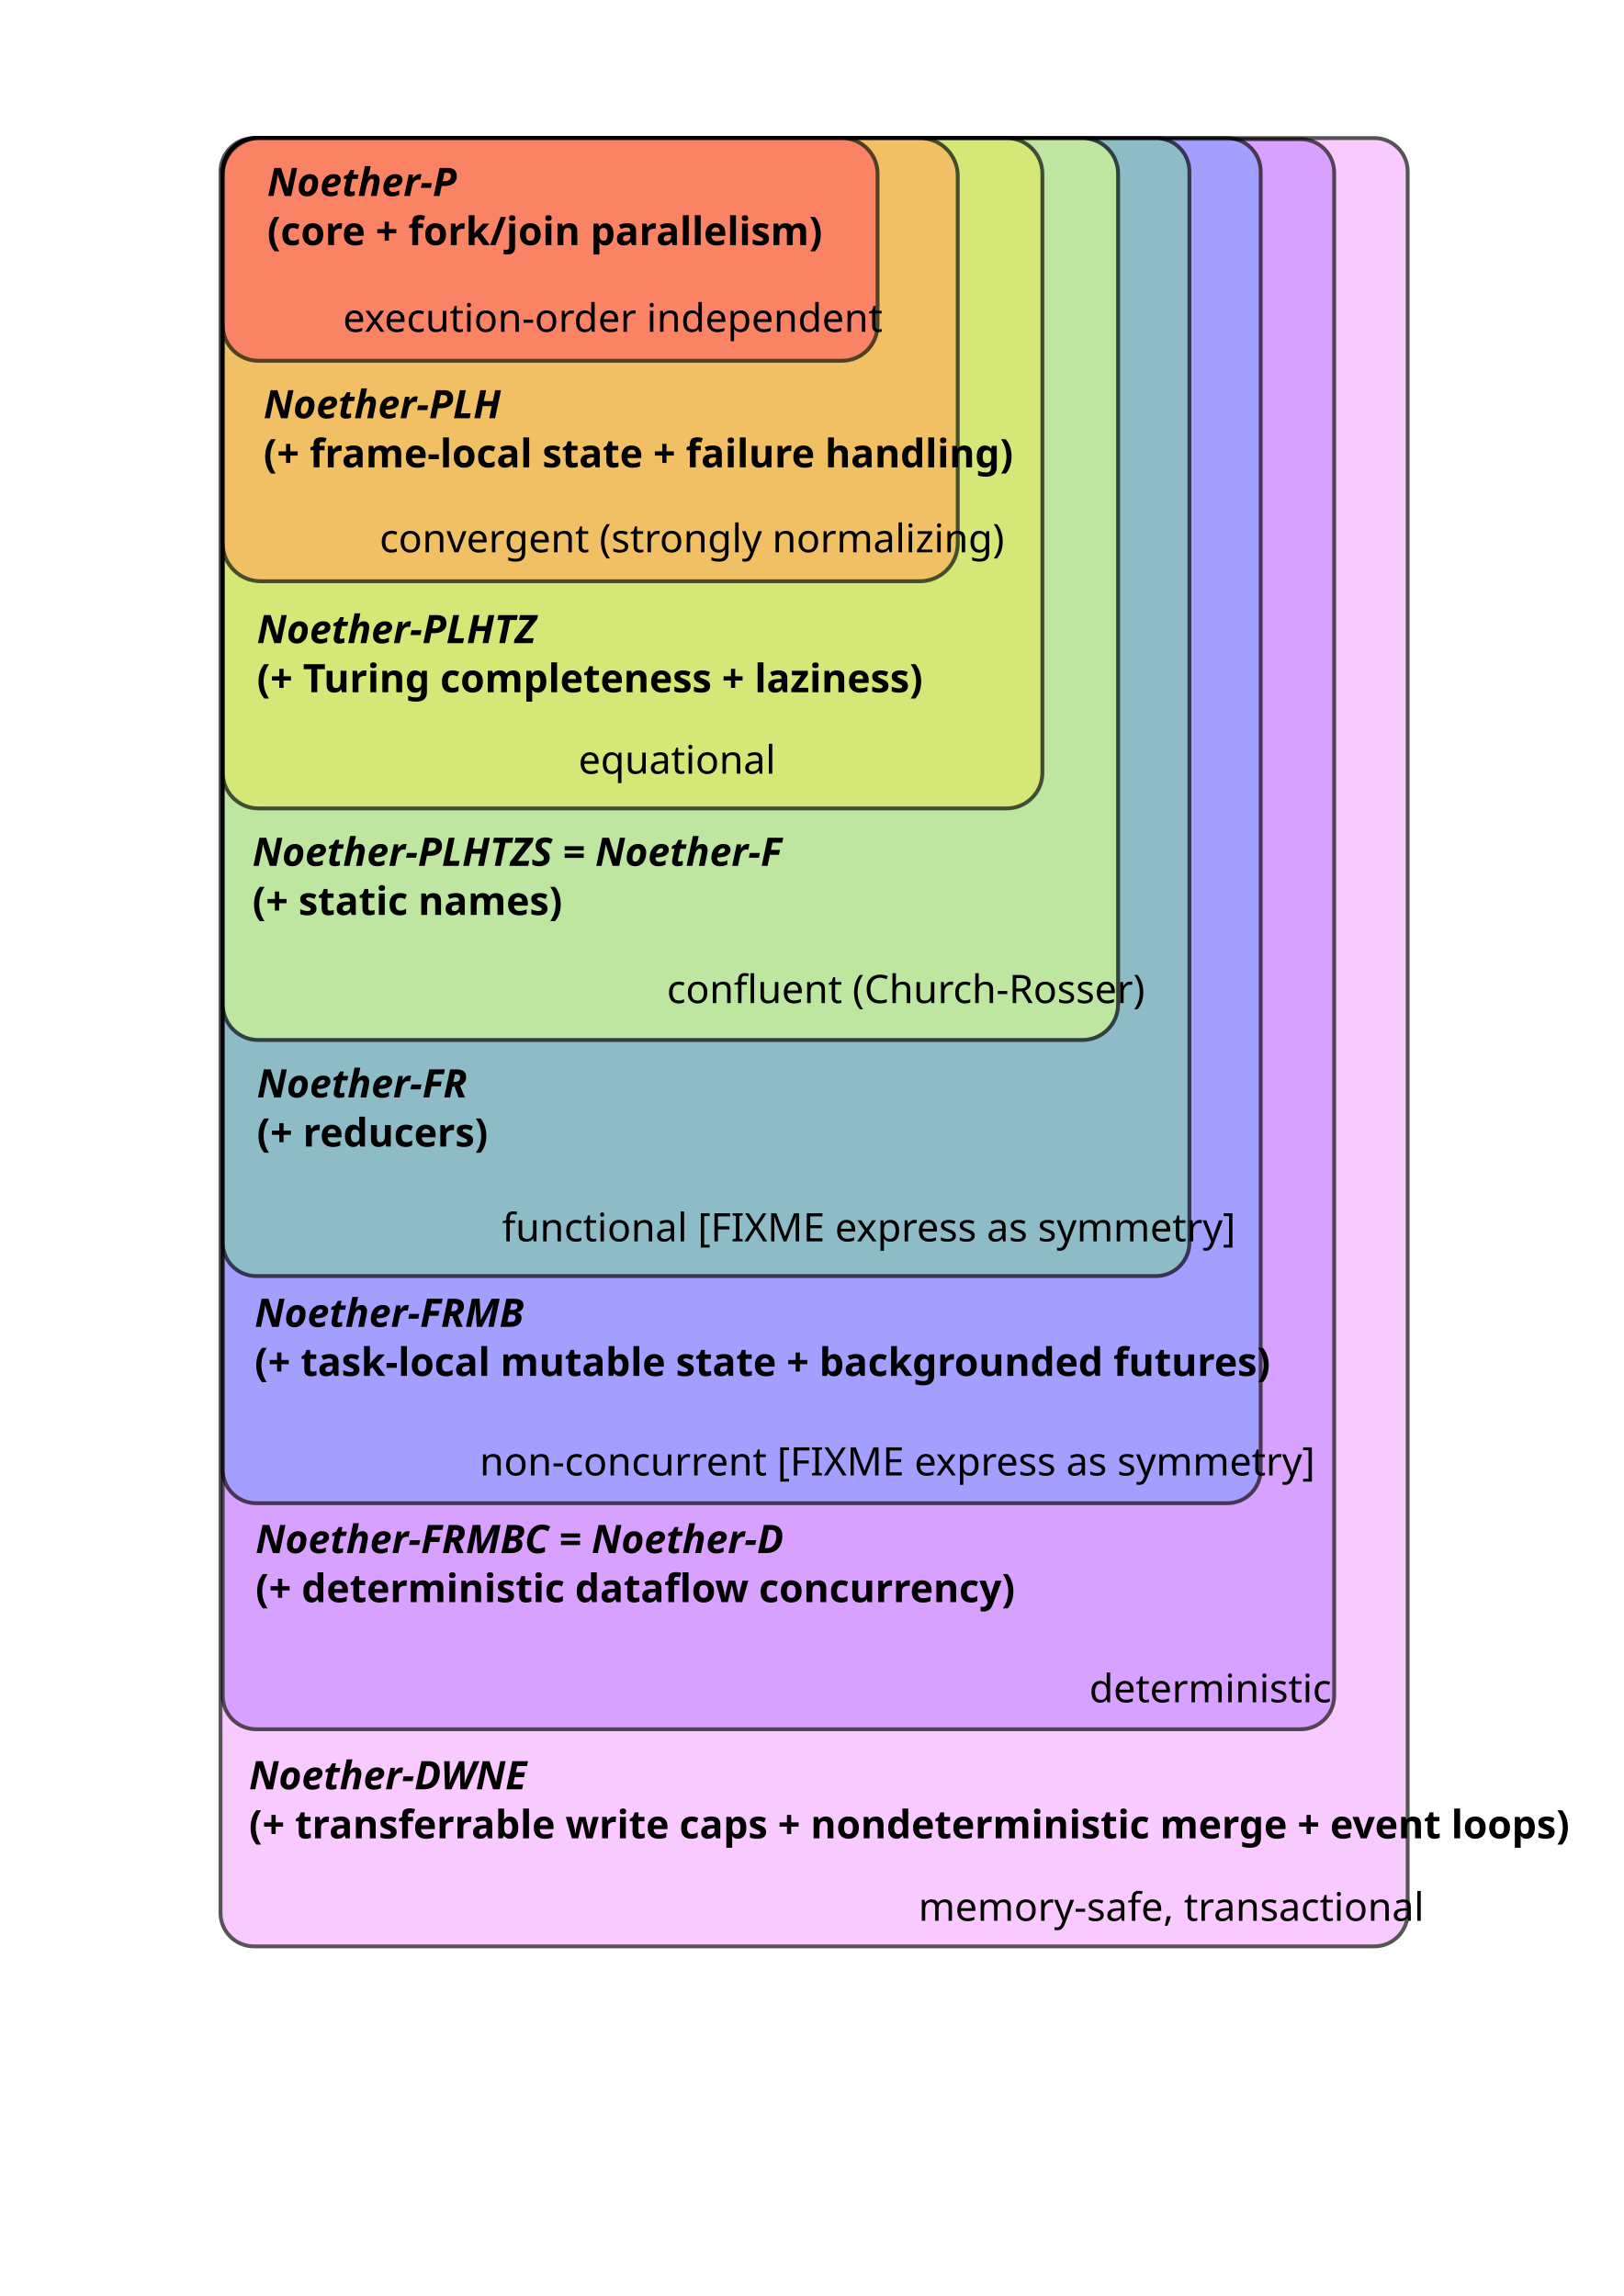
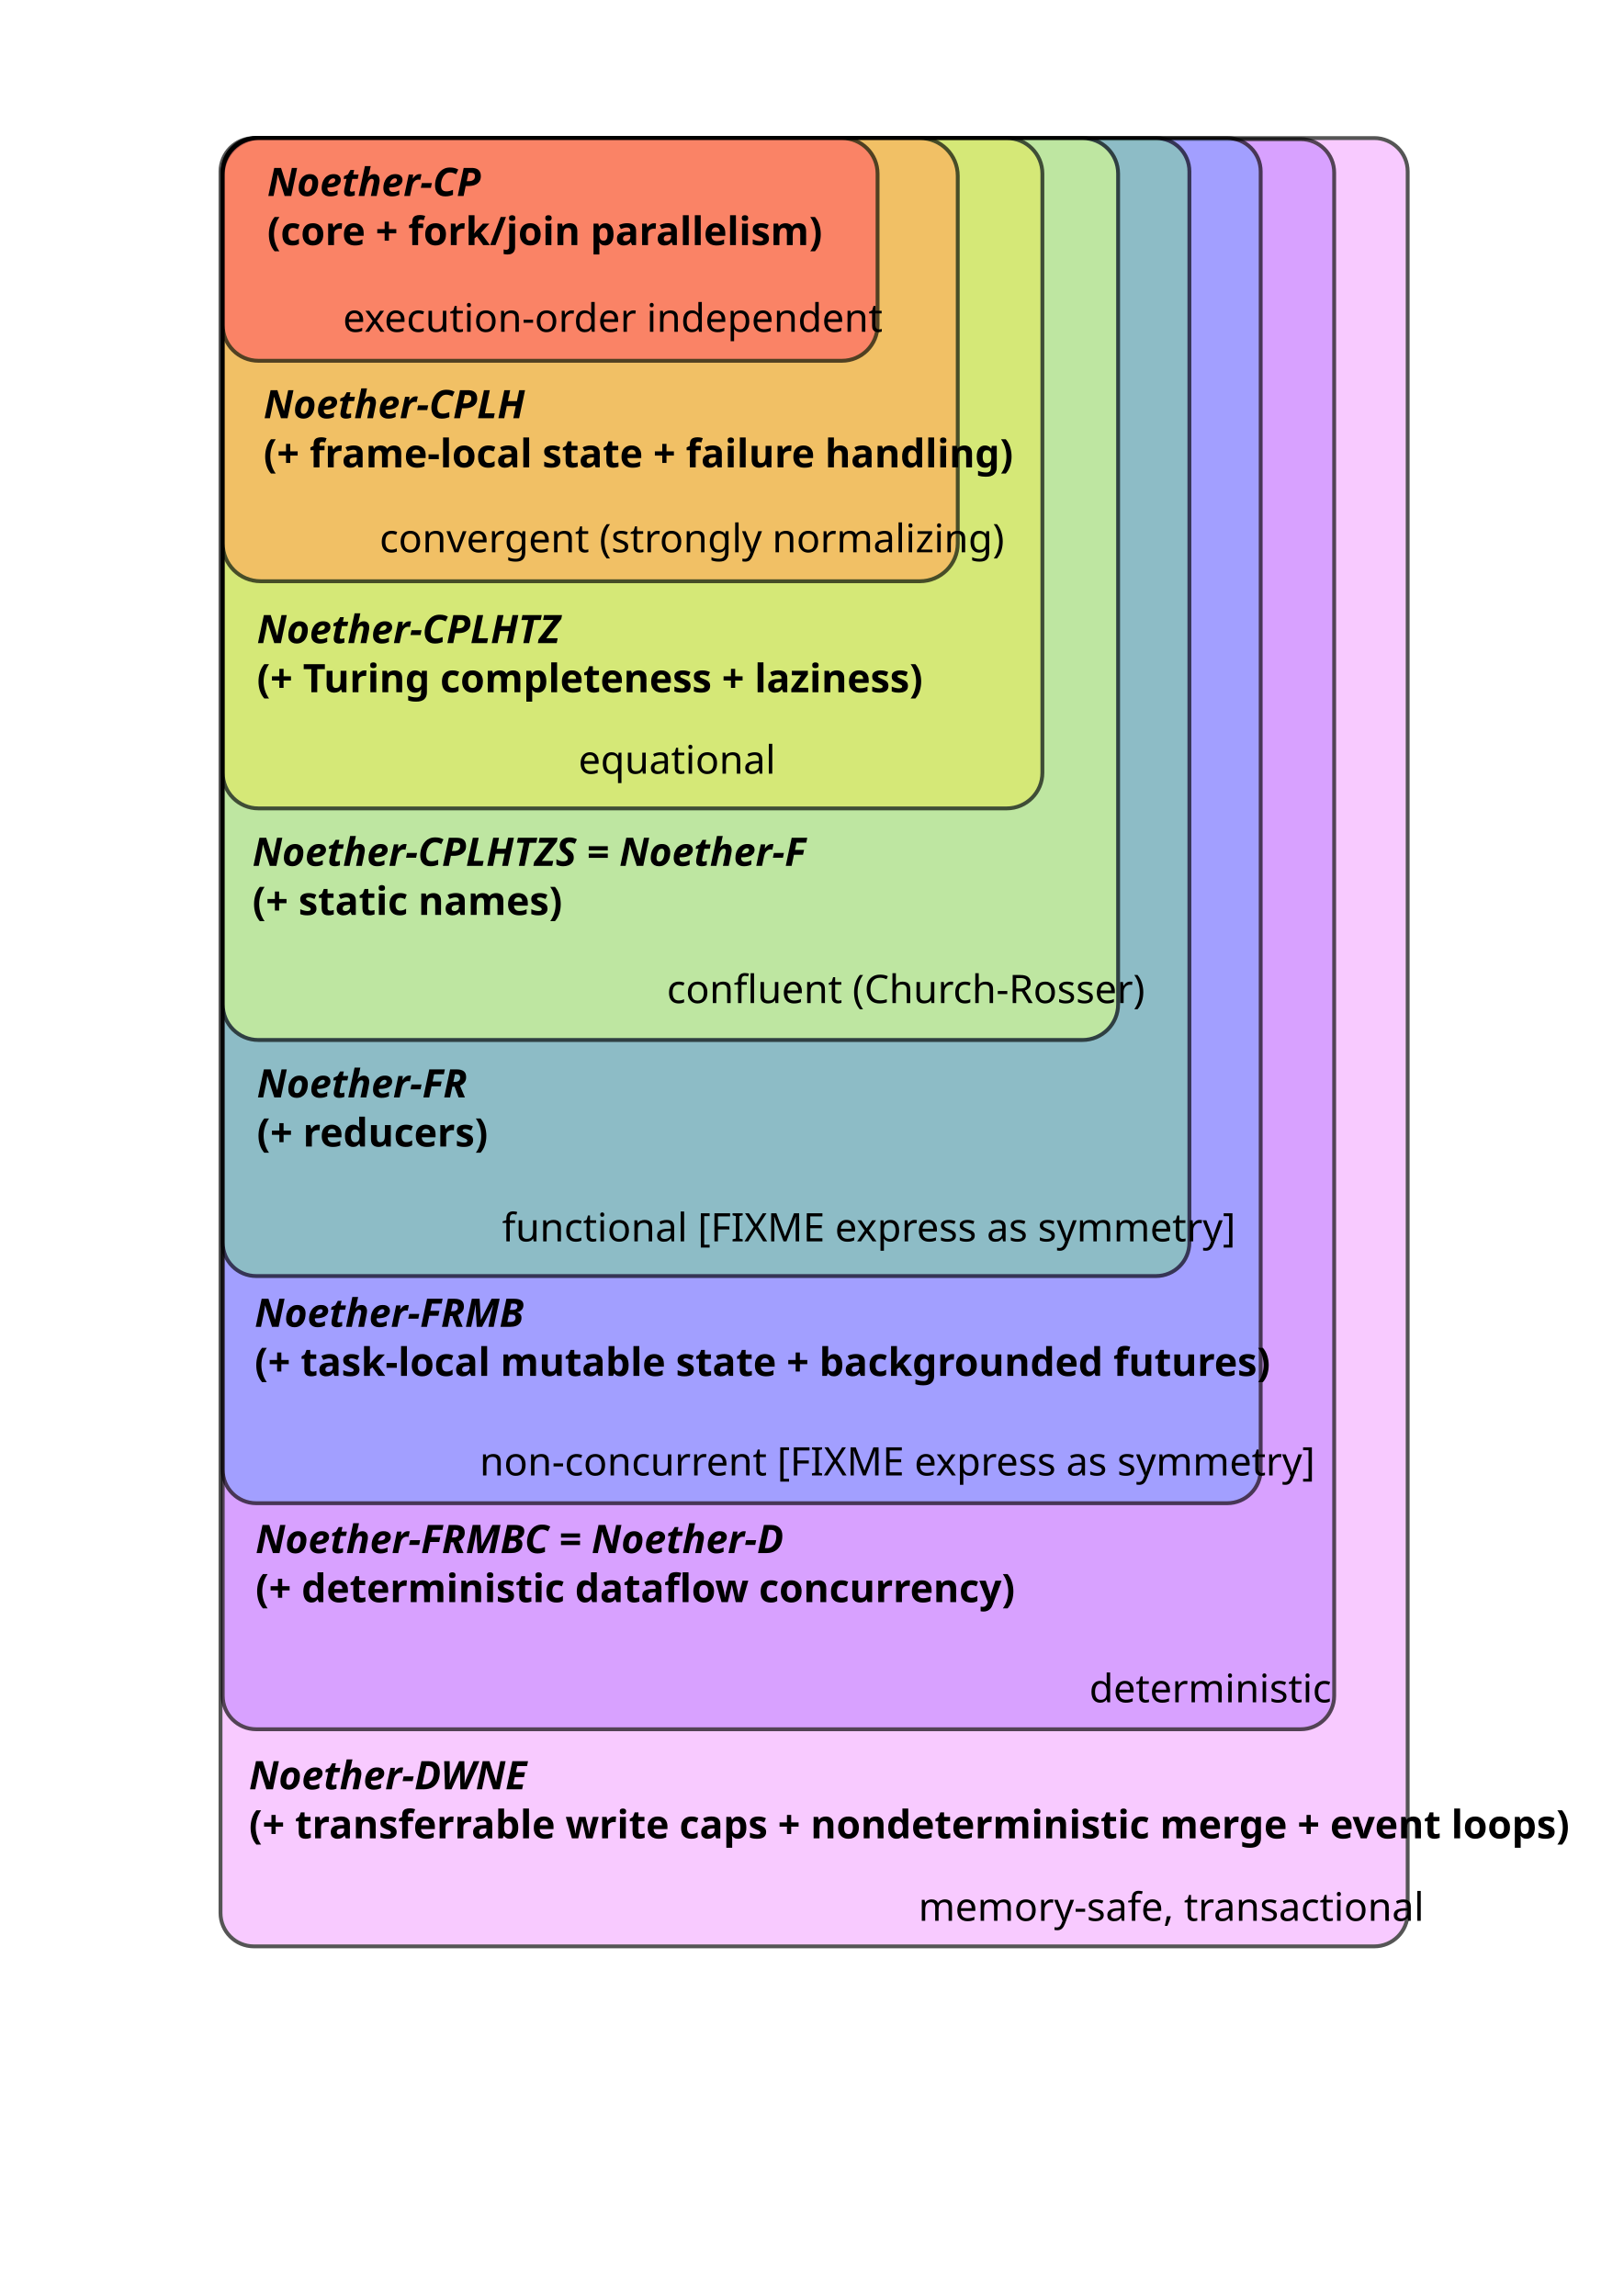
<svg xmlns="http://www.w3.org/2000/svg" width="744.094" height="1052.362" id="svg2" version="1.1">
  <defs id="defs4" />
  <g id="layer1">
    <rect style="opacity:0.667;fill:#f4afff;fill-opacity:1;stroke:#000000;stroke-width:1.772;stroke-miterlimit:4;stroke-opacity:1;stroke-dasharray:none" id="rect3755-4-4" width="544.044" height="828.825" x="101.051" y="63.285" ry="15.311" />
    <rect style="opacity:0.667;fill:#c88dff;fill-opacity:1;stroke:#000000;stroke-width:1.772;stroke-miterlimit:4;stroke-opacity:1;stroke-dasharray:none" id="rect3755-4" width="509.339" height="728.794" x="102.072" y="63.795" ry="15.311" />
    <rect style="opacity:0.667;fill:#879eff;fill-opacity:1;stroke:#000000;stroke-width:1.772;stroke-miterlimit:4;stroke-opacity:1;stroke-dasharray:none" id="rect3755" width="475.656" height="625.701" x="102.072" y="63.285" ry="15.311" />
    <rect style="opacity:0.667;fill:#82cbaa;fill-opacity:1;stroke:#000000;stroke-width:1.772;stroke-miterlimit:4;stroke-opacity:1;stroke-dasharray:none" id="rect3757" width="442.992" height="521.588" x="102.072" y="63.285" ry="15.311" />
    <rect style="opacity:0.667;fill:#d6fa8f;fill-opacity:1;stroke:#000000;stroke-width:1.772;stroke-miterlimit:4;stroke-opacity:1;stroke-dasharray:none" id="rect3759" width="410.329" height="413.392" x="102.072" y="63.285" ry="16.332" />
    <rect style="opacity:0.667;fill:#ffeb2d;fill-opacity:0.529;stroke:#000000;stroke-width:1.772;stroke-miterlimit:4;stroke-opacity:1;stroke-dasharray:none" id="rect3761" width="375.625" height="307.237" x="102.072" y="63.285" ry="16.332" />
    <rect style="opacity:0.667;fill:#ffac5b;fill-opacity:1;stroke:#000000;stroke-width:1.772;stroke-miterlimit:4;stroke-opacity:1;stroke-dasharray:none" id="rect3763" width="336.838" height="203.123" x="102.072" y="63.285" ry="17.352" />
    <rect style="opacity:0.667;fill:#ff6466;fill-opacity:1;stroke:#000000;stroke-width:1.772;stroke-linejoin:miter;stroke-miterlimit:4;stroke-opacity:1;stroke-dasharray:none" id="rect3765" width="300.092" height="102.072" x="102.072" y="63.285" ry="16.332" />
    <text xml:space="preserve" style="font-size:18px;font-style:normal;font-weight:normal;line-height:125%;letter-spacing:0px;word-spacing:0px;fill:#000000;fill-opacity:1;stroke:none;font-family:Sans" x="122.486" y="89.823" id="text2996">
-       <tspan id="tspan2998" x="122.486" y="89.823" style="font-size:18px;font-style:italic;font-variant:normal;font-weight:bold;font-stretch:normal;font-family:Cabin;-inkscape-font-specification:Cabin Bold Italic">Noether-P</tspan>
+       <tspan id="tspan2998" x="122.486" y="89.823" style="font-size:18px;font-style:italic;font-variant:normal;font-weight:bold;font-stretch:normal;font-family:Cabin;-inkscape-font-specification:Cabin Bold Italic">Noether-CP</tspan>
      <tspan x="122.486" y="112.323" style="font-size:18px;font-style:normal;font-variant:normal;font-weight:bold;font-stretch:normal;font-family:Cabin;-inkscape-font-specification:Cabin Bold Italic" id="tspan3065">(core + fork/join parallelism)</tspan>
    </text>
    <text xml:space="preserve" style="font-size:18px;font-style:normal;font-weight:normal;line-height:125%;letter-spacing:0px;word-spacing:0px;fill:#000000;fill-opacity:1;stroke:none;font-family:Sans" x="120.803" y="191.691" id="text2996-5">
-       <tspan id="tspan2998-5" x="120.803" y="191.691" style="font-size:18px;font-style:italic;font-variant:normal;font-weight:bold;font-stretch:normal;font-family:Cabin;-inkscape-font-specification:Cabin Bold Italic">Noether-PLH</tspan>
+       <tspan id="tspan2998-5" x="120.803" y="191.691" style="font-size:18px;font-style:italic;font-variant:normal;font-weight:bold;font-stretch:normal;font-family:Cabin;-inkscape-font-specification:Cabin Bold Italic">Noether-CPLH</tspan>
      <tspan x="120.803" y="214.191" style="font-size:18px;font-style:normal;font-variant:normal;font-weight:bold;font-stretch:normal;font-family:Cabin;-inkscape-font-specification:Cabin Bold Italic" id="tspan3067">(+ frame-local state + failure handling)</tspan>
    </text>
    <text xml:space="preserve" style="font-size:18px;font-style:normal;font-weight:normal;line-height:125%;letter-spacing:0px;word-spacing:0px;fill:#000000;fill-opacity:1;stroke:none;font-family:Sans" x="117.741" y="294.784" id="text2996-8">
-       <tspan id="tspan2998-4" x="117.741" y="294.784" style="font-size:18px;font-style:italic;font-variant:normal;font-weight:bold;font-stretch:normal;font-family:Cabin;-inkscape-font-specification:Cabin Bold Italic">Noether-PLHTZ</tspan>
+       <tspan id="tspan2998-4" x="117.741" y="294.784" style="font-size:18px;font-style:italic;font-variant:normal;font-weight:bold;font-stretch:normal;font-family:Cabin;-inkscape-font-specification:Cabin Bold Italic">Noether-CPLHTZ</tspan>
      <tspan x="117.741" y="317.284" style="font-size:18px;font-style:normal;font-variant:normal;font-weight:bold;font-stretch:normal;font-family:Cabin;-inkscape-font-specification:Cabin Bold Italic" id="tspan3069">(+ Turing completeness + laziness)</tspan>
    </text>
    <text xml:space="preserve" style="font-size:18px;font-style:normal;font-weight:normal;line-height:125%;letter-spacing:0px;word-spacing:0px;fill:#000000;fill-opacity:1;stroke:none;font-family:Sans" x="115.699" y="396.856" id="text2996-52">
-       <tspan id="tspan2998-9" x="115.699" y="396.856" style="font-size:18px;font-style:italic;font-variant:normal;font-weight:bold;font-stretch:normal;font-family:Cabin;-inkscape-font-specification:Cabin Bold Italic">Noether-PLHTZS = Noether-F</tspan>
+       <tspan id="tspan2998-9" x="115.699" y="396.856" style="font-size:18px;font-style:italic;font-variant:normal;font-weight:bold;font-stretch:normal;font-family:Cabin;-inkscape-font-specification:Cabin Bold Italic">Noether-CPLHTZS = Noether-F</tspan>
      <tspan x="115.699" y="419.356" style="font-size:18px;font-style:normal;font-variant:normal;font-weight:bold;font-stretch:normal;font-family:Cabin;-inkscape-font-specification:Cabin Bold Italic" id="tspan3071">(+ static names)</tspan>
    </text>
    <text xml:space="preserve" style="font-size:18px;font-style:normal;font-weight:normal;line-height:125%;letter-spacing:0px;word-spacing:0px;fill:#000000;fill-opacity:1;stroke:none;font-family:Sans" x="117.741" y="503.011" id="text2996-0">
      <tspan id="tspan2998-6" x="117.741" y="503.011" style="font-size:18px;font-style:italic;font-variant:normal;font-weight:bold;font-stretch:normal;font-family:Cabin;-inkscape-font-specification:Cabin Bold Italic">Noether-FR</tspan>
      <tspan x="117.741" y="525.511" style="font-size:18px;font-style:normal;font-variant:normal;font-weight:bold;font-stretch:normal;font-family:Cabin;-inkscape-font-specification:Cabin Bold Italic" id="tspan3073">(+ reducers)</tspan>
    </text>
    <text xml:space="preserve" style="font-size:18px;font-style:normal;font-weight:normal;line-height:125%;letter-spacing:0px;word-spacing:0px;fill:#000000;fill-opacity:1;stroke:none;font-family:Sans" x="116.72" y="608.145" id="text2996-05">
      <tspan id="tspan2998-7" x="116.72" y="608.145" style="font-size:18px;font-style:italic;font-variant:normal;font-weight:bold;font-stretch:normal;font-family:Cabin;-inkscape-font-specification:Cabin Bold Italic">Noether-FRMB</tspan>
      <tspan x="116.72" y="630.645" style="font-size:18px;font-style:normal;font-variant:normal;font-weight:bold;font-stretch:normal;font-family:Cabin;-inkscape-font-specification:Cabin Bold Italic" id="tspan3138">(+ task-local mutable state + backgrounded futures)</tspan>
    </text>
    <text xml:space="preserve" style="font-size:18px;font-style:normal;font-weight:normal;line-height:125%;letter-spacing:0px;word-spacing:0px;fill:#000000;fill-opacity:1;stroke:none;font-family:Sans" x="157.191" y="152.087" id="text3057">
      <tspan id="tspan3059" x="157.191" y="152.087" style="font-size:18px;font-style:normal;font-variant:normal;font-weight:normal;font-stretch:normal;font-family:Cabin;-inkscape-font-specification:Cabin">execution-order independent</tspan>
    </text>
    <text xml:space="preserve" style="font-size:18px;font-style:normal;font-weight:normal;line-height:125%;letter-spacing:0px;word-spacing:0px;fill:#000000;fill-opacity:1;stroke:none;font-family:Sans" x="173.965" y="253.117" id="text3061-3">
      <tspan id="tspan3063-5" x="173.965" y="253.117" style="font-size:18px;font-style:normal;font-variant:normal;font-weight:normal;font-stretch:normal;font-family:Cabin;-inkscape-font-specification:Cabin">convergent (strongly normalizing)</tspan>
    </text>
    <text xml:space="preserve" style="font-size:18px;font-style:normal;font-weight:normal;line-height:125%;letter-spacing:0px;word-spacing:0px;fill:#000000;fill-opacity:1;stroke:none;font-family:Sans" x="265.097" y="354.607" id="text3061-3-2">
      <tspan id="tspan3063-5-4" x="265.097" y="354.607" style="font-size:18px;font-style:normal;font-variant:normal;font-weight:normal;font-stretch:normal;font-family:Cabin;-inkscape-font-specification:Cabin">equational</tspan>
    </text>
    <text xml:space="preserve" style="font-size:18px;font-style:normal;font-weight:normal;line-height:125%;letter-spacing:0px;word-spacing:0px;fill:#000000;fill-opacity:1;stroke:none;font-family:Sans" x="305.608" y="459.746" id="text3061-3-2-7">
      <tspan id="tspan3063-5-4-7" x="305.608" y="459.746" style="font-size:18px;font-style:normal;font-variant:normal;font-weight:normal;font-stretch:normal;font-family:Cabin;-inkscape-font-specification:Cabin">confluent (Church-Rosser)</tspan>
    </text>
    <text xml:space="preserve" style="font-size:18px;font-style:normal;font-weight:normal;line-height:125%;letter-spacing:0px;word-spacing:0px;fill:#000000;fill-opacity:1;stroke:none;font-family:Sans" x="230.074" y="568.963" id="text3061-3-2-8">
      <tspan id="tspan3063-5-4-1" x="230.074" y="568.963" style="font-size:18px;font-style:normal;font-variant:normal;font-weight:normal;font-stretch:normal;font-family:Cabin;-inkscape-font-specification:Cabin">functional [FIXME express as symmetry]</tspan>
    </text>
    <text xml:space="preserve" style="font-size:18px;font-style:normal;font-weight:normal;line-height:125%;letter-spacing:0px;word-spacing:0px;fill:#000000;fill-opacity:1;stroke:none;font-family:Sans" x="499.2" y="780.247" id="text3061-3-9">
      <tspan id="tspan3063-5-2" x="499.2" y="780.247" style="font-size:18px;font-style:normal;font-variant:normal;font-weight:normal;font-stretch:normal;font-family:Cabin;-inkscape-font-specification:Cabin">deterministic</tspan>
    </text>
    <text xml:space="preserve" style="font-size:18px;font-style:normal;font-weight:normal;line-height:125%;letter-spacing:0px;word-spacing:0px;fill:#000000;fill-opacity:1;stroke:none;font-family:Sans" x="117.112" y="711.837" id="text2996-05-4">
      <tspan id="tspan2998-7-8" x="117.112" y="711.837" style="font-size:18px;font-style:italic;font-variant:normal;font-weight:bold;font-stretch:normal;font-family:Cabin;-inkscape-font-specification:Cabin Bold Italic">Noether-FRMBC = Noether-D</tspan>
      <tspan x="117.112" y="734.337" style="font-size:18px;font-style:normal;font-variant:normal;font-weight:bold;font-stretch:normal;font-family:Cabin;-inkscape-font-specification:Cabin Bold Italic" id="tspan3138-4">(+ deterministic dataflow concurrency)</tspan>
    </text>
    <text xml:space="preserve" style="font-size:18px;font-style:normal;font-weight:normal;line-height:125%;letter-spacing:0px;word-spacing:0px;fill:#000000;fill-opacity:1;stroke:none;font-family:Sans" x="219.812" y="676.252" id="text3061-3-9-5">
      <tspan id="tspan3063-5-2-0" x="219.812" y="676.252" style="font-size:18px;font-style:normal;font-variant:normal;font-weight:normal;font-stretch:normal;font-family:Cabin;-inkscape-font-specification:Cabin">non-concurrent [FIXME express as symmetry]</tspan>
    </text>
    <text xml:space="preserve" style="font-size:18px;font-style:normal;font-weight:normal;line-height:125%;letter-spacing:0px;word-spacing:0px;fill:#000000;fill-opacity:1;stroke:none;font-family:Sans" x="114.12" y="820.105" id="text2996-05-4-1">
      <tspan id="tspan2998-7-8-4" x="114.12" y="820.105" style="font-size:18px;font-style:italic;font-variant:normal;font-weight:bold;font-stretch:normal;font-family:Cabin;-inkscape-font-specification:Cabin Bold Italic">Noether-DWNE</tspan>
      <tspan x="114.12" y="842.605" style="font-size:18px;font-style:normal;font-variant:normal;font-weight:bold;font-stretch:normal;font-family:Cabin;-inkscape-font-specification:Cabin Bold Italic" id="tspan3138-4-5">(+ transferrable write caps + nondeterministic merge + event loops)</tspan>
    </text>
    <text xml:space="preserve" style="font-size:18px;font-style:normal;font-weight:normal;line-height:125%;letter-spacing:0px;word-spacing:0px;fill:#000000;fill-opacity:1;stroke:none;font-family:Sans" x="420.894" y="880.396" id="text3061-3-9-6">
      <tspan id="tspan3063-5-2-1" x="420.894" y="880.396" style="font-size:18px;font-style:normal;font-variant:normal;font-weight:normal;font-stretch:normal;font-family:Cabin;-inkscape-font-specification:Cabin">memory-safe, transactional</tspan>
    </text>
  </g>
</svg>
